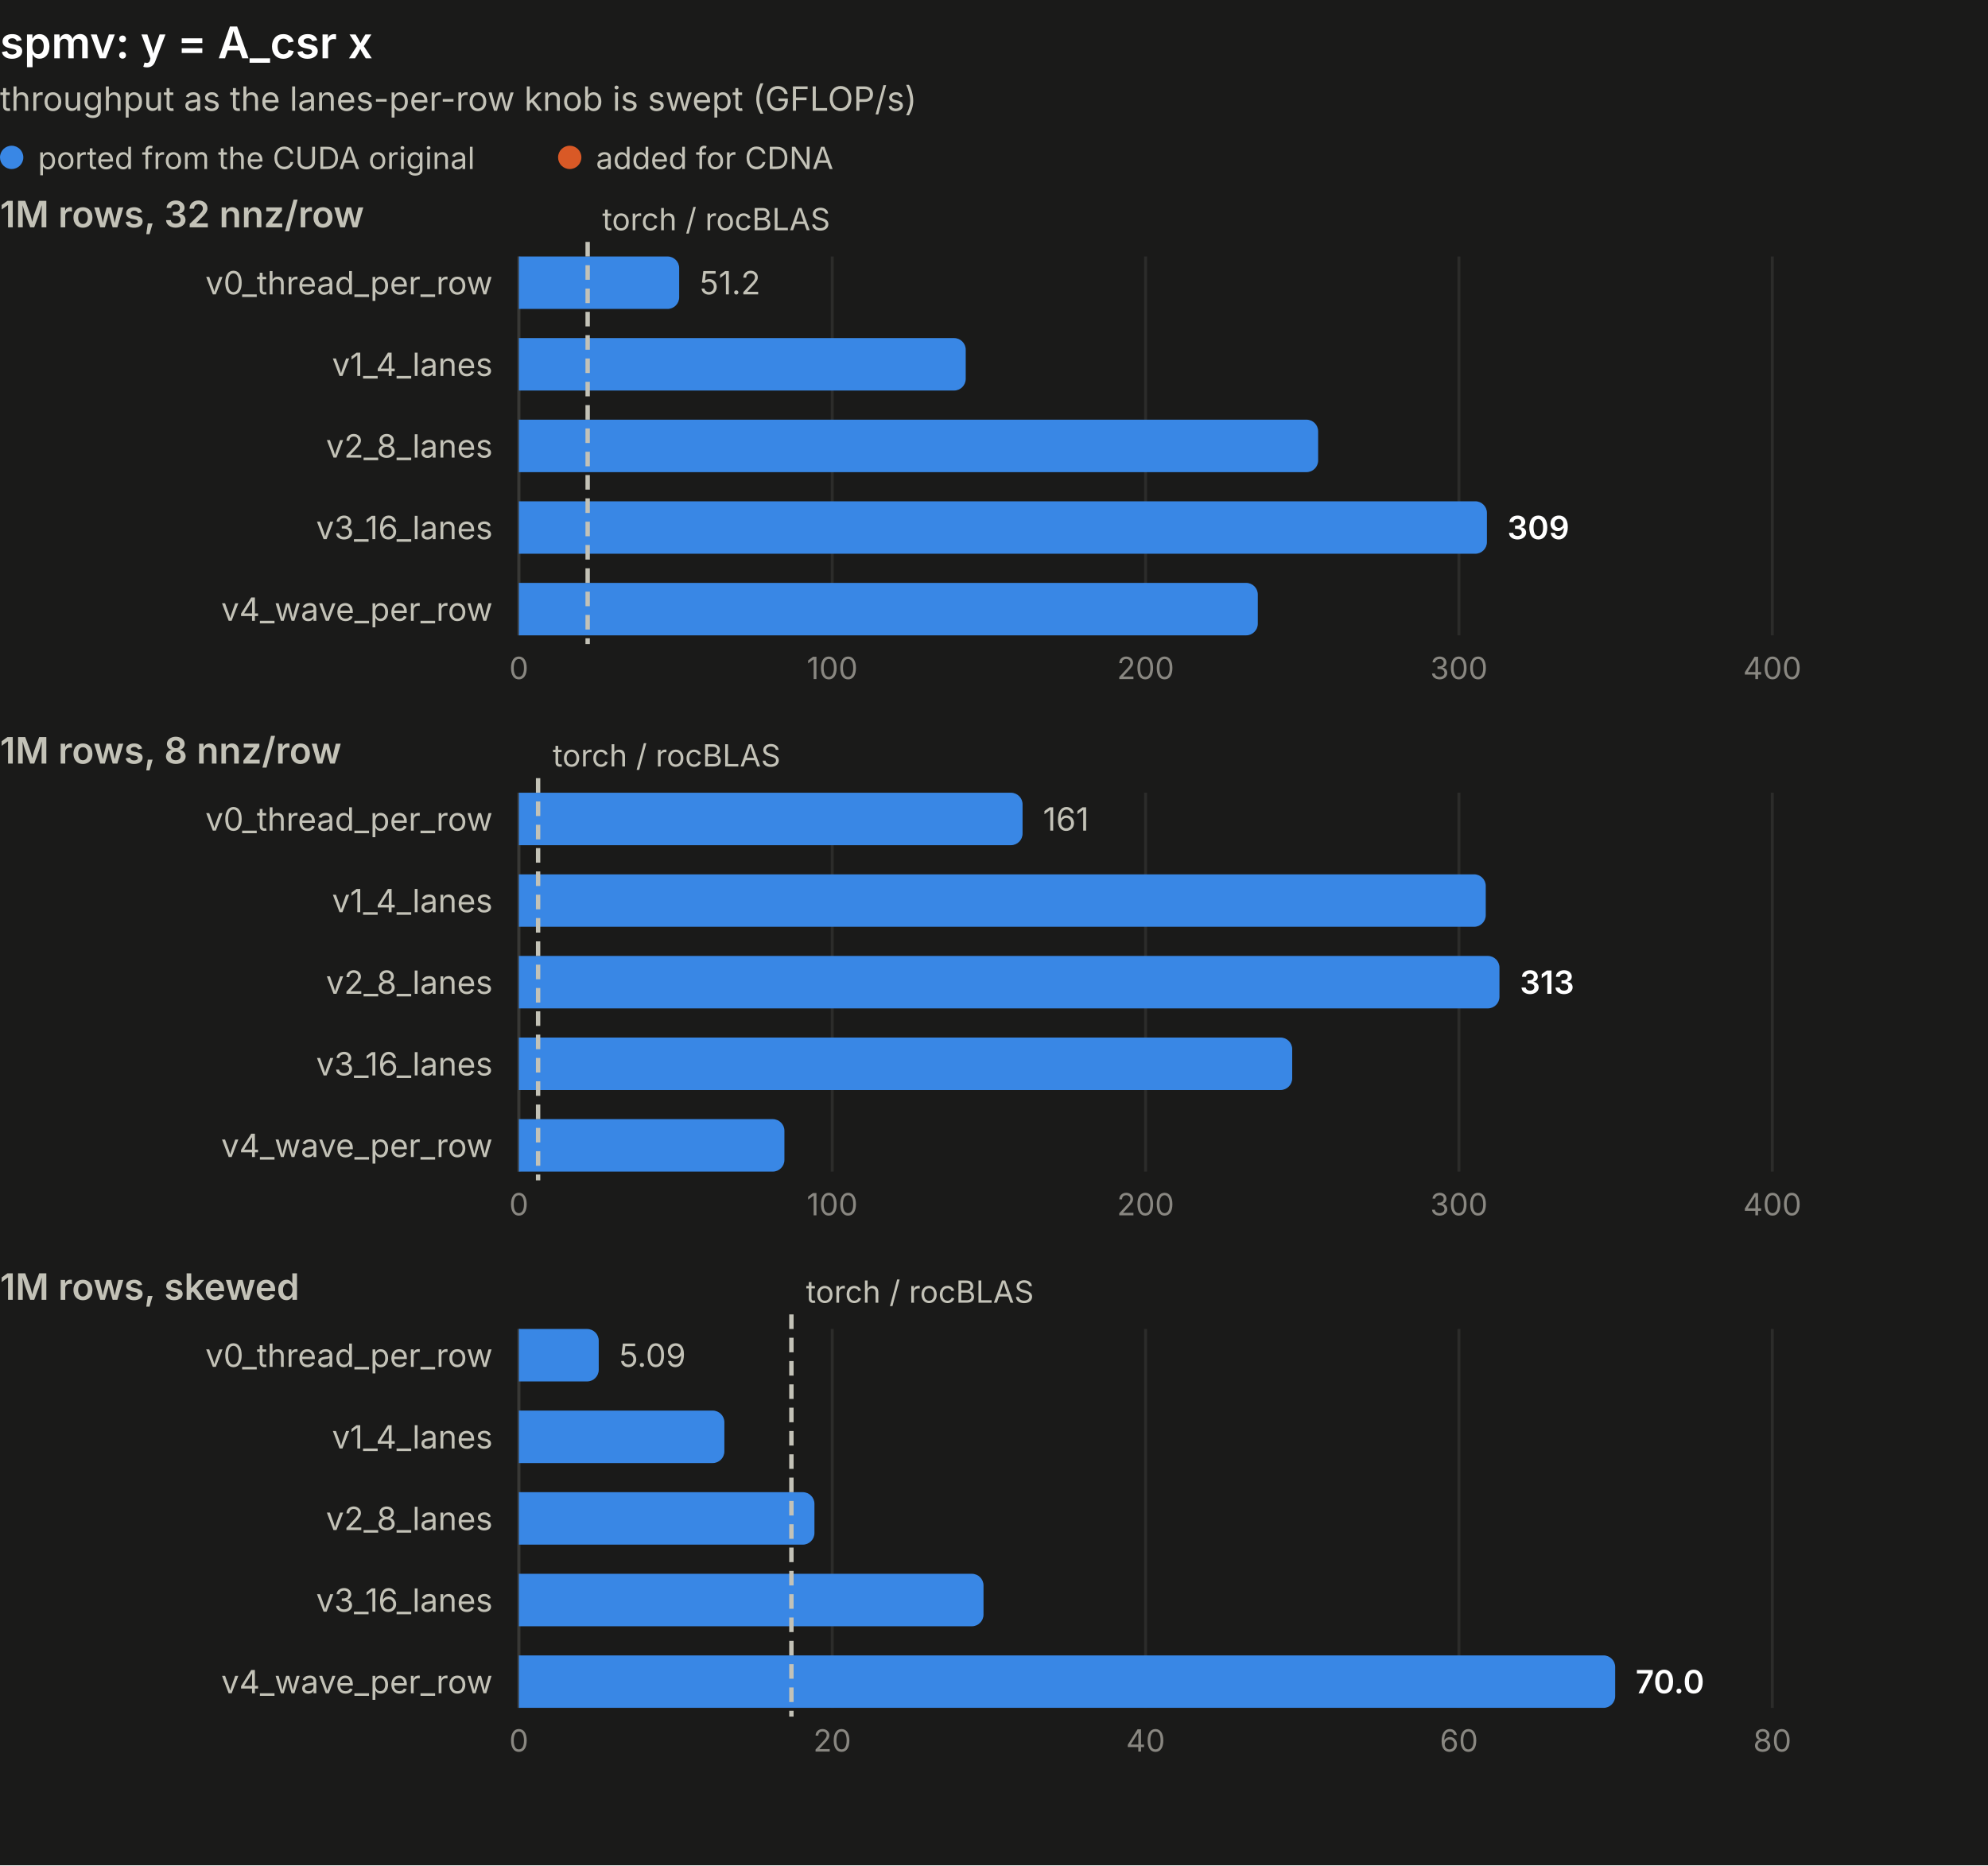
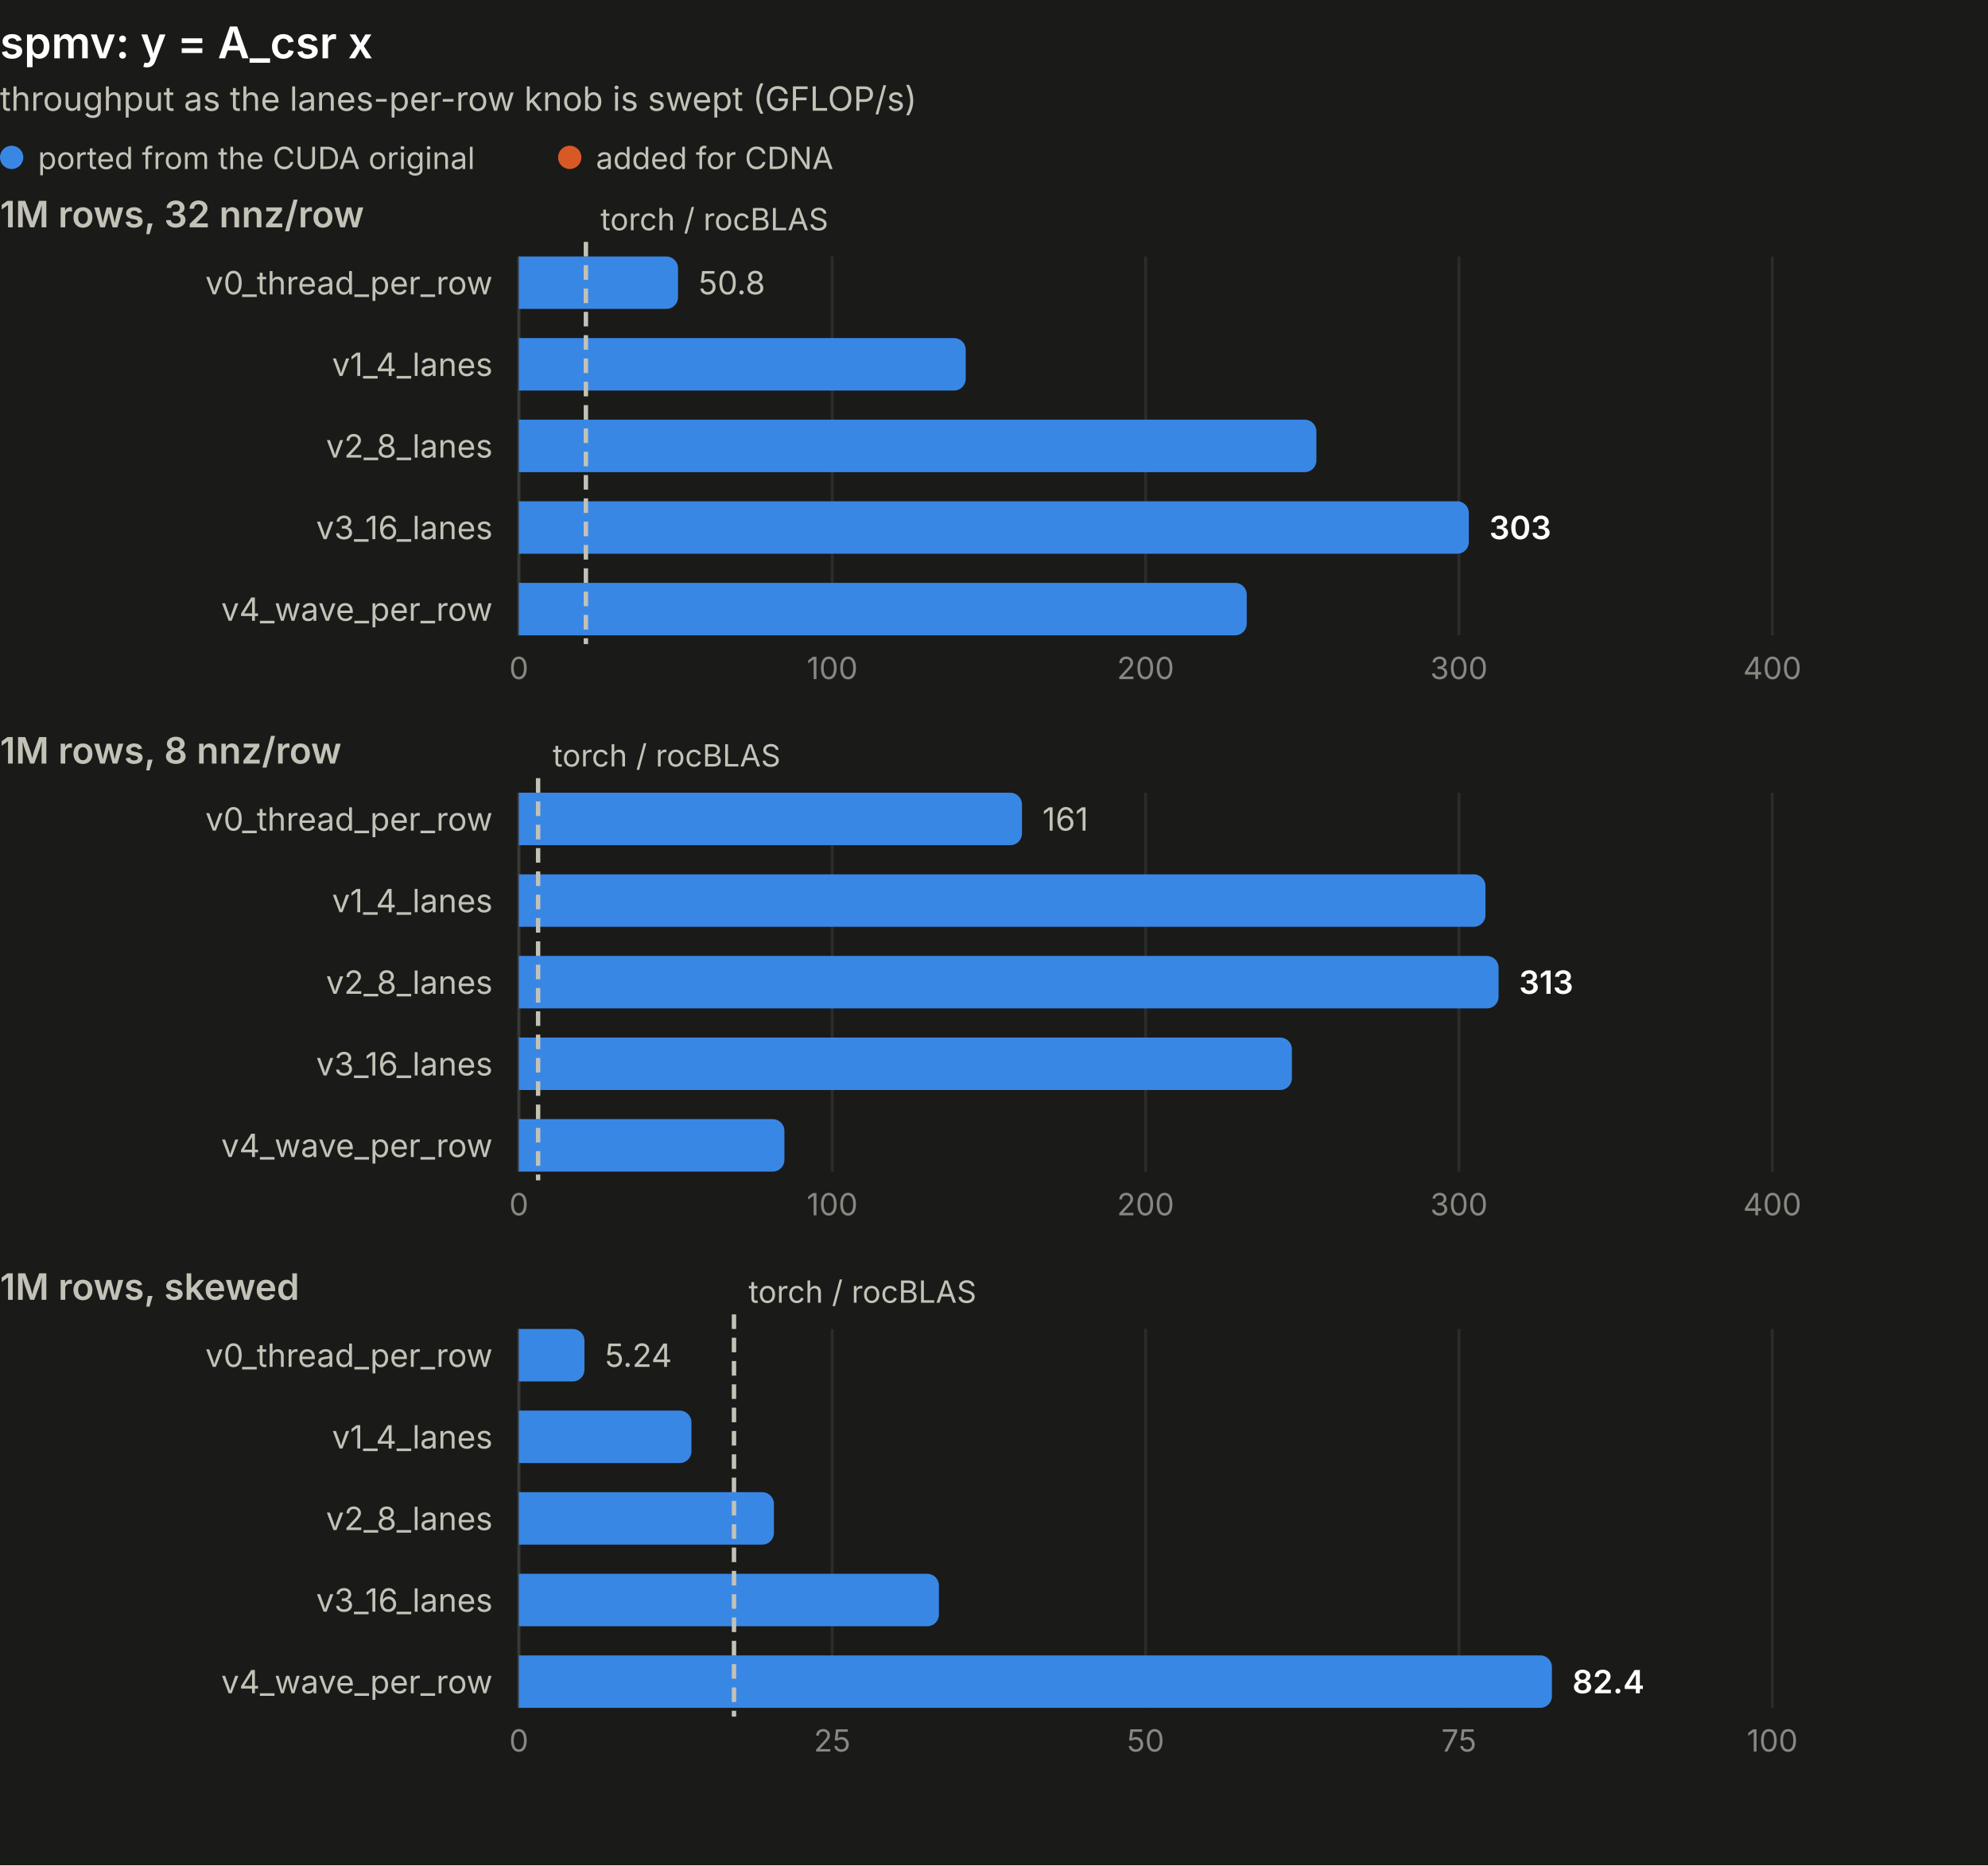
<svg xmlns="http://www.w3.org/2000/svg" width="682" height="640" viewBox="0 0 682 640" font-family="system-ui,-apple-system,'Segoe UI',sans-serif">
  <rect width="682" height="640" fill="#1a1a19" />
  <text x="0" y="20" font-size="15" font-weight="600" fill="#ffffff">spmv: y = A_csr x</text>
  <text x="0" y="38" font-size="11.5" fill="#c3c2b7">throughput as the lanes-per-row knob is swept (GFLOP/s)</text>
  <circle cx="4" cy="54" r="4" fill="#3987e5" />
  <text x="13" y="58" font-size="10.5" fill="#c3c2b7">ported from the CUDA original</text>
  <circle cx="195.45" cy="54" r="4" fill="#d95926" />
  <text x="204.45" y="58" font-size="10.5" fill="#c3c2b7">added for CDNA</text>
  <text x="0" y="78" font-size="12.5" font-weight="600" fill="#c3c2b7">1M rows, 32 nnz/row</text>
  <line x1="178.0" y1="88" x2="178.0" y2="218" stroke="#2c2c2a" stroke-width="1" />
  <text x="178.0" y="233" font-size="10.5" text-anchor="middle" fill="#898781" style="font-variant-numeric:tabular-nums">0</text>
  <line x1="285.5" y1="88" x2="285.5" y2="218" stroke="#2c2c2a" stroke-width="1" />
  <text x="285.5" y="233" font-size="10.5" text-anchor="middle" fill="#898781" style="font-variant-numeric:tabular-nums">100</text>
  <line x1="393.0" y1="88" x2="393.0" y2="218" stroke="#2c2c2a" stroke-width="1" />
  <text x="393.0" y="233" font-size="10.5" text-anchor="middle" fill="#898781" style="font-variant-numeric:tabular-nums">200</text>
  <line x1="500.5" y1="88" x2="500.5" y2="218" stroke="#2c2c2a" stroke-width="1" />
  <text x="500.5" y="233" font-size="10.5" text-anchor="middle" fill="#898781" style="font-variant-numeric:tabular-nums">300</text>
  <line x1="608.0" y1="88" x2="608.0" y2="218" stroke="#2c2c2a" stroke-width="1" />
  <text x="608.0" y="233" font-size="10.5" text-anchor="middle" fill="#898781" style="font-variant-numeric:tabular-nums">400</text>
  <line x1="178" y1="88" x2="178" y2="218" stroke="#383835" stroke-width="1" />
-   <path d="M178 88 H229.0 a4.0 4.0 0 0 1 4.0 4.0 V102.0 a4.0 4.0 0 0 1 -4.0 4.0 H178 Z" fill="#3987e5" />
+   <path d="M178 88 H228.6 a4.0 4.0 0 0 1 4.0 4.0 V102.0 a4.0 4.0 0 0 1 -4.0 4.0 H178 Z" fill="#3987e5" />
  <text x="169" y="101.0" font-size="11" text-anchor="end" fill="#c3c2b7">v0_thread_per_row</text>
-   <text x="240.0" y="101.0" font-size="11" font-weight="400" fill="#c3c2b7" style="font-variant-numeric:tabular-nums">51.2</text>
+   <text x="239.6" y="101.0" font-size="11" font-weight="400" fill="#c3c2b7" style="font-variant-numeric:tabular-nums">50.8</text>
  <path d="M178 116 H327.3 a4.0 4.0 0 0 1 4.0 4.0 V130.0 a4.0 4.0 0 0 1 -4.0 4.0 H178 Z" fill="#3987e5" />
  <text x="169" y="129.0" font-size="11" text-anchor="end" fill="#c3c2b7">v1_4_lanes</text>
-   <path d="M178 144 H448.2 a4.0 4.0 0 0 1 4.0 4.0 V158.0 a4.0 4.0 0 0 1 -4.0 4.0 H178 Z" fill="#3987e5" />
+   <path d="M178 144 H447.6 a4.0 4.0 0 0 1 4.0 4.0 V158.0 a4.0 4.0 0 0 1 -4.0 4.0 H178 Z" fill="#3987e5" />
  <text x="169" y="157.0" font-size="11" text-anchor="end" fill="#c3c2b7">v2_8_lanes</text>
-   <path d="M178 172 H506.1 a4.0 4.0 0 0 1 4.0 4.0 V186.0 a4.0 4.0 0 0 1 -4.0 4.0 H178 Z" fill="#3987e5" />
+   <path d="M178 172 H499.9 a4.0 4.0 0 0 1 4.0 4.0 V186.0 a4.0 4.0 0 0 1 -4.0 4.0 H178 Z" fill="#3987e5" />
  <text x="169" y="185.0" font-size="11" text-anchor="end" fill="#c3c2b7">v3_16_lanes</text>
-   <text x="517.1" y="185.0" font-size="11" font-weight="600" fill="#ffffff" style="font-variant-numeric:tabular-nums">309</text>
-   <path d="M178 200 H427.5 a4.0 4.0 0 0 1 4.0 4.0 V214.0 a4.0 4.0 0 0 1 -4.0 4.0 H178 Z" fill="#3987e5" />
+   <text x="510.9" y="185.0" font-size="11" font-weight="600" fill="#ffffff" style="font-variant-numeric:tabular-nums">303</text>
+   <path d="M178 200 H423.7 a4.0 4.0 0 0 1 4.0 4.0 V214.0 a4.0 4.0 0 0 1 -4.0 4.0 H178 Z" fill="#3987e5" />
  <text x="169" y="213.0" font-size="11" text-anchor="end" fill="#c3c2b7">v4_wave_per_row</text>
-   <line x1="201.6" y1="83" x2="201.6" y2="221" stroke="#c3c2b7" stroke-width="1.5" stroke-dasharray="5 3" />
-   <text x="206.6" y="79" font-size="10.5" fill="#c3c2b7">torch / rocBLAS</text>
+   <line x1="201.0" y1="83" x2="201.0" y2="221" stroke="#c3c2b7" stroke-width="1.5" stroke-dasharray="5 3" />
+   <text x="206.0" y="79" font-size="10.5" fill="#c3c2b7">torch / rocBLAS</text>
  <text x="0" y="262" font-size="12.5" font-weight="600" fill="#c3c2b7">1M rows, 8 nnz/row</text>
  <line x1="178.0" y1="272" x2="178.0" y2="402" stroke="#2c2c2a" stroke-width="1" />
  <text x="178.0" y="417" font-size="10.5" text-anchor="middle" fill="#898781" style="font-variant-numeric:tabular-nums">0</text>
  <line x1="285.5" y1="272" x2="285.5" y2="402" stroke="#2c2c2a" stroke-width="1" />
  <text x="285.5" y="417" font-size="10.5" text-anchor="middle" fill="#898781" style="font-variant-numeric:tabular-nums">100</text>
  <line x1="393.0" y1="272" x2="393.0" y2="402" stroke="#2c2c2a" stroke-width="1" />
  <text x="393.0" y="417" font-size="10.5" text-anchor="middle" fill="#898781" style="font-variant-numeric:tabular-nums">200</text>
  <line x1="500.5" y1="272" x2="500.5" y2="402" stroke="#2c2c2a" stroke-width="1" />
  <text x="500.5" y="417" font-size="10.5" text-anchor="middle" fill="#898781" style="font-variant-numeric:tabular-nums">300</text>
  <line x1="608.0" y1="272" x2="608.0" y2="402" stroke="#2c2c2a" stroke-width="1" />
  <text x="608.0" y="417" font-size="10.5" text-anchor="middle" fill="#898781" style="font-variant-numeric:tabular-nums">400</text>
  <line x1="178" y1="272" x2="178" y2="402" stroke="#383835" stroke-width="1" />
-   <path d="M178 272 H346.8 a4.0 4.0 0 0 1 4.0 4.0 V286.0 a4.0 4.0 0 0 1 -4.0 4.0 H178 Z" fill="#3987e5" />
+   <path d="M178 272 H346.6 a4.0 4.0 0 0 1 4.0 4.0 V286.0 a4.0 4.0 0 0 1 -4.0 4.0 H178 Z" fill="#3987e5" />
  <text x="169" y="285.0" font-size="11" text-anchor="end" fill="#c3c2b7">v0_thread_per_row</text>
-   <text x="357.8" y="285.0" font-size="11" font-weight="400" fill="#c3c2b7" style="font-variant-numeric:tabular-nums">161</text>
-   <path d="M178 300 H505.7 a4.0 4.0 0 0 1 4.0 4.0 V314.0 a4.0 4.0 0 0 1 -4.0 4.0 H178 Z" fill="#3987e5" />
+   <text x="357.6" y="285.0" font-size="11" font-weight="400" fill="#c3c2b7" style="font-variant-numeric:tabular-nums">161</text>
+   <path d="M178 300 H505.6 a4.0 4.0 0 0 1 4.0 4.0 V314.0 a4.0 4.0 0 0 1 -4.0 4.0 H178 Z" fill="#3987e5" />
  <text x="169" y="313.0" font-size="11" text-anchor="end" fill="#c3c2b7">v1_4_lanes</text>
-   <path d="M178 328 H510.4 a4.0 4.0 0 0 1 4.0 4.0 V342.0 a4.0 4.0 0 0 1 -4.0 4.0 H178 Z" fill="#3987e5" />
+   <path d="M178 328 H510.1 a4.0 4.0 0 0 1 4.0 4.0 V342.0 a4.0 4.0 0 0 1 -4.0 4.0 H178 Z" fill="#3987e5" />
  <text x="169" y="341.0" font-size="11" text-anchor="end" fill="#c3c2b7">v2_8_lanes</text>
-   <text x="521.4" y="341.0" font-size="11" font-weight="600" fill="#ffffff" style="font-variant-numeric:tabular-nums">313</text>
-   <path d="M178 356 H439.3 a4.0 4.0 0 0 1 4.0 4.0 V370.0 a4.0 4.0 0 0 1 -4.0 4.0 H178 Z" fill="#3987e5" />
+   <text x="521.1" y="341.0" font-size="11" font-weight="600" fill="#ffffff" style="font-variant-numeric:tabular-nums">313</text>
+   <path d="M178 356 H439.2 a4.0 4.0 0 0 1 4.0 4.0 V370.0 a4.0 4.0 0 0 1 -4.0 4.0 H178 Z" fill="#3987e5" />
  <text x="169" y="369.0" font-size="11" text-anchor="end" fill="#c3c2b7">v3_16_lanes</text>
  <path d="M178 384 H265.1 a4.0 4.0 0 0 1 4.0 4.0 V398.0 a4.0 4.0 0 0 1 -4.0 4.0 H178 Z" fill="#3987e5" />
  <text x="169" y="397.0" font-size="11" text-anchor="end" fill="#c3c2b7">v4_wave_per_row</text>
  <line x1="184.6" y1="267" x2="184.6" y2="405" stroke="#c3c2b7" stroke-width="1.5" stroke-dasharray="5 3" />
  <text x="189.6" y="263" font-size="10.5" fill="#c3c2b7">torch / rocBLAS</text>
  <text x="0" y="446" font-size="12.5" font-weight="600" fill="#c3c2b7">1M rows, skewed</text>
  <line x1="178.0" y1="456" x2="178.0" y2="586" stroke="#2c2c2a" stroke-width="1" />
  <text x="178.0" y="601" font-size="10.5" text-anchor="middle" fill="#898781" style="font-variant-numeric:tabular-nums">0</text>
  <line x1="285.5" y1="456" x2="285.5" y2="586" stroke="#2c2c2a" stroke-width="1" />
-   <text x="285.5" y="601" font-size="10.5" text-anchor="middle" fill="#898781" style="font-variant-numeric:tabular-nums">20</text>
+   <text x="285.5" y="601" font-size="10.5" text-anchor="middle" fill="#898781" style="font-variant-numeric:tabular-nums">25</text>
  <line x1="393.0" y1="456" x2="393.0" y2="586" stroke="#2c2c2a" stroke-width="1" />
-   <text x="393.0" y="601" font-size="10.5" text-anchor="middle" fill="#898781" style="font-variant-numeric:tabular-nums">40</text>
+   <text x="393.0" y="601" font-size="10.5" text-anchor="middle" fill="#898781" style="font-variant-numeric:tabular-nums">50</text>
  <line x1="500.5" y1="456" x2="500.5" y2="586" stroke="#2c2c2a" stroke-width="1" />
-   <text x="500.5" y="601" font-size="10.5" text-anchor="middle" fill="#898781" style="font-variant-numeric:tabular-nums">60</text>
+   <text x="500.5" y="601" font-size="10.5" text-anchor="middle" fill="#898781" style="font-variant-numeric:tabular-nums">75</text>
  <line x1="608.0" y1="456" x2="608.0" y2="586" stroke="#2c2c2a" stroke-width="1" />
-   <text x="608.0" y="601" font-size="10.5" text-anchor="middle" fill="#898781" style="font-variant-numeric:tabular-nums">80</text>
+   <text x="608.0" y="601" font-size="10.5" text-anchor="middle" fill="#898781" style="font-variant-numeric:tabular-nums">100</text>
  <line x1="178" y1="456" x2="178" y2="586" stroke="#383835" stroke-width="1" />
-   <path d="M178 456 H201.4 a4.0 4.0 0 0 1 4.0 4.0 V470.0 a4.0 4.0 0 0 1 -4.0 4.0 H178 Z" fill="#3987e5" />
+   <path d="M178 456 H196.5 a4.0 4.0 0 0 1 4.0 4.0 V470.0 a4.0 4.0 0 0 1 -4.0 4.0 H178 Z" fill="#3987e5" />
  <text x="169" y="469.0" font-size="11" text-anchor="end" fill="#c3c2b7">v0_thread_per_row</text>
-   <text x="212.4" y="469.0" font-size="11" font-weight="400" fill="#c3c2b7" style="font-variant-numeric:tabular-nums">5.09</text>
-   <path d="M178 484 H244.5 a4.0 4.0 0 0 1 4.0 4.0 V498.0 a4.0 4.0 0 0 1 -4.0 4.0 H178 Z" fill="#3987e5" />
+   <text x="207.5" y="469.0" font-size="11" font-weight="400" fill="#c3c2b7" style="font-variant-numeric:tabular-nums">5.24</text>
+   <path d="M178 484 H233.2 a4.0 4.0 0 0 1 4.0 4.0 V498.0 a4.0 4.0 0 0 1 -4.0 4.0 H178 Z" fill="#3987e5" />
  <text x="169" y="497.0" font-size="11" text-anchor="end" fill="#c3c2b7">v1_4_lanes</text>
-   <path d="M178 512 H275.4 a4.0 4.0 0 0 1 4.0 4.0 V526.0 a4.0 4.0 0 0 1 -4.0 4.0 H178 Z" fill="#3987e5" />
+   <path d="M178 512 H261.5 a4.0 4.0 0 0 1 4.0 4.0 V526.0 a4.0 4.0 0 0 1 -4.0 4.0 H178 Z" fill="#3987e5" />
  <text x="169" y="525.0" font-size="11" text-anchor="end" fill="#c3c2b7">v2_8_lanes</text>
-   <path d="M178 540 H333.4 a4.0 4.0 0 0 1 4.0 4.0 V554.0 a4.0 4.0 0 0 1 -4.0 4.0 H178 Z" fill="#3987e5" />
+   <path d="M178 540 H318.1 a4.0 4.0 0 0 1 4.0 4.0 V554.0 a4.0 4.0 0 0 1 -4.0 4.0 H178 Z" fill="#3987e5" />
  <text x="169" y="553.0" font-size="11" text-anchor="end" fill="#c3c2b7">v3_16_lanes</text>
-   <path d="M178 568 H550.1 a4.0 4.0 0 0 1 4.0 4.0 V582.0 a4.0 4.0 0 0 1 -4.0 4.0 H178 Z" fill="#3987e5" />
+   <path d="M178 568 H528.4 a4.0 4.0 0 0 1 4.0 4.0 V582.0 a4.0 4.0 0 0 1 -4.0 4.0 H178 Z" fill="#3987e5" />
  <text x="169" y="581.0" font-size="11" text-anchor="end" fill="#c3c2b7">v4_wave_per_row</text>
-   <text x="561.1" y="581.0" font-size="11" font-weight="600" fill="#ffffff" style="font-variant-numeric:tabular-nums">70.0</text>
-   <line x1="271.5" y1="451" x2="271.5" y2="589" stroke="#c3c2b7" stroke-width="1.5" stroke-dasharray="5 3" />
-   <text x="276.5" y="447" font-size="10.5" fill="#c3c2b7">torch / rocBLAS</text>
+   <text x="539.4" y="581.0" font-size="11" font-weight="600" fill="#ffffff" style="font-variant-numeric:tabular-nums">82.4</text>
+   <line x1="251.8" y1="451" x2="251.8" y2="589" stroke="#c3c2b7" stroke-width="1.5" stroke-dasharray="5 3" />
+   <text x="256.8" y="447" font-size="10.5" fill="#c3c2b7">torch / rocBLAS</text>
</svg>
